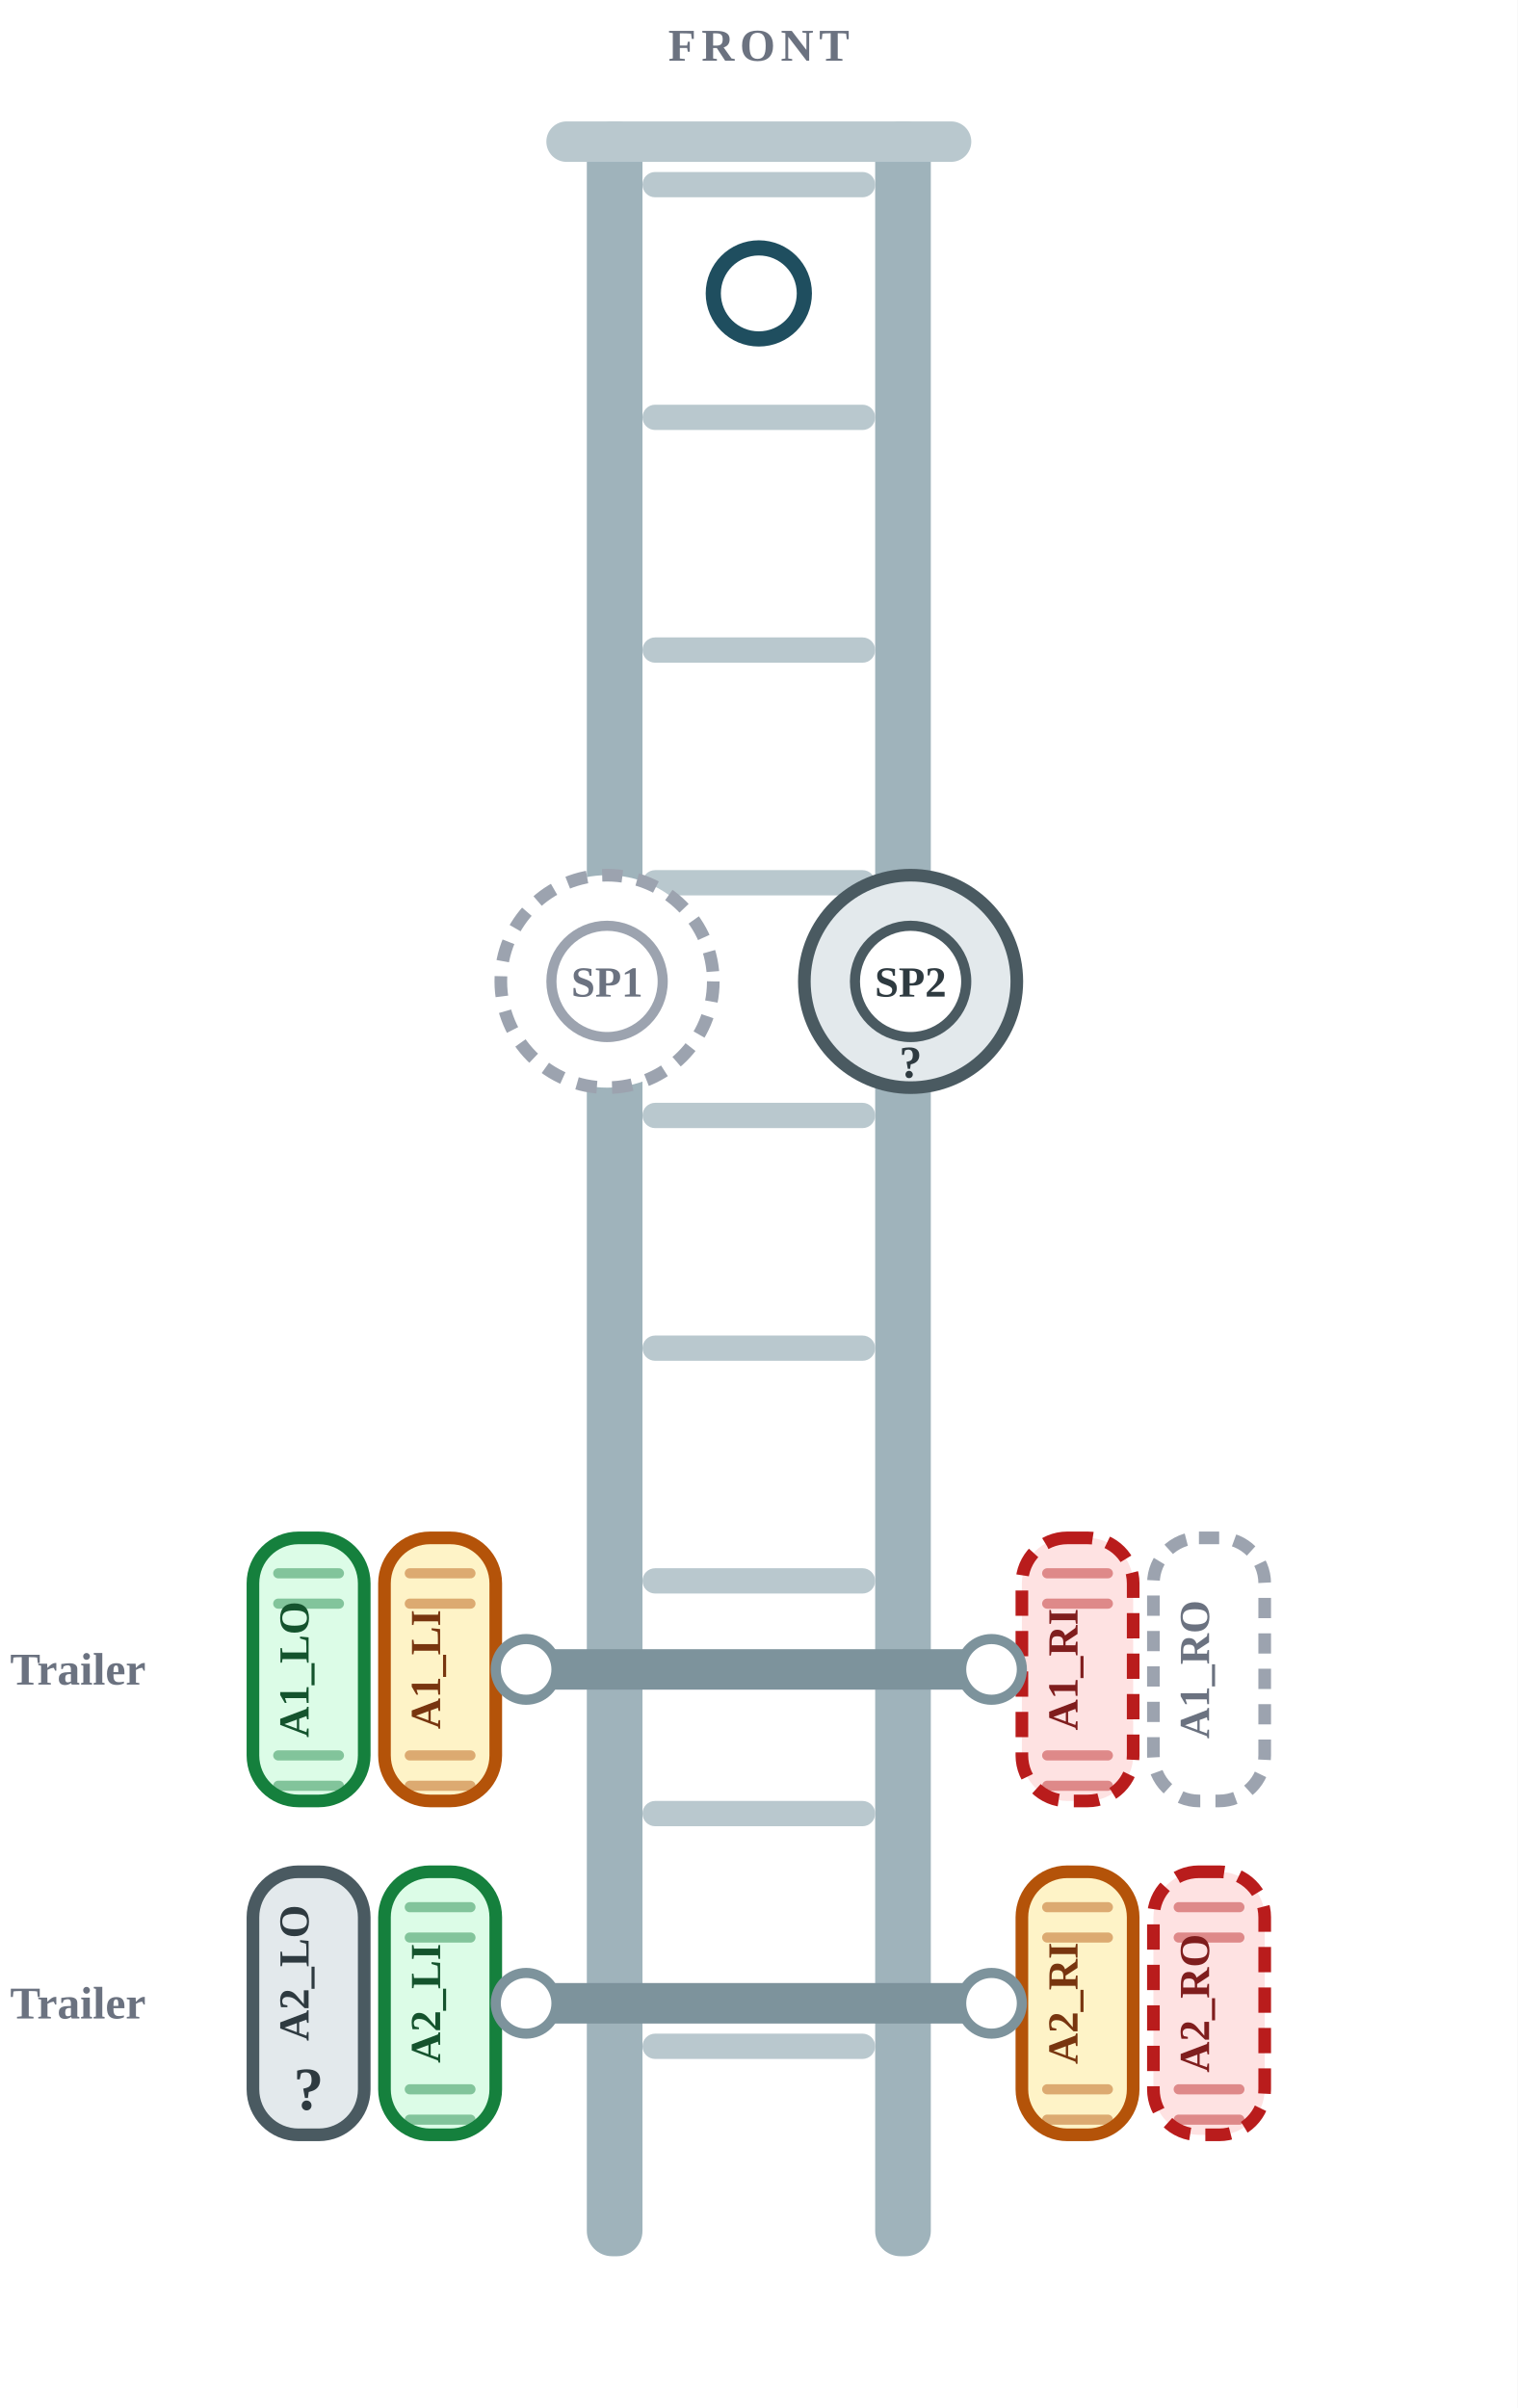
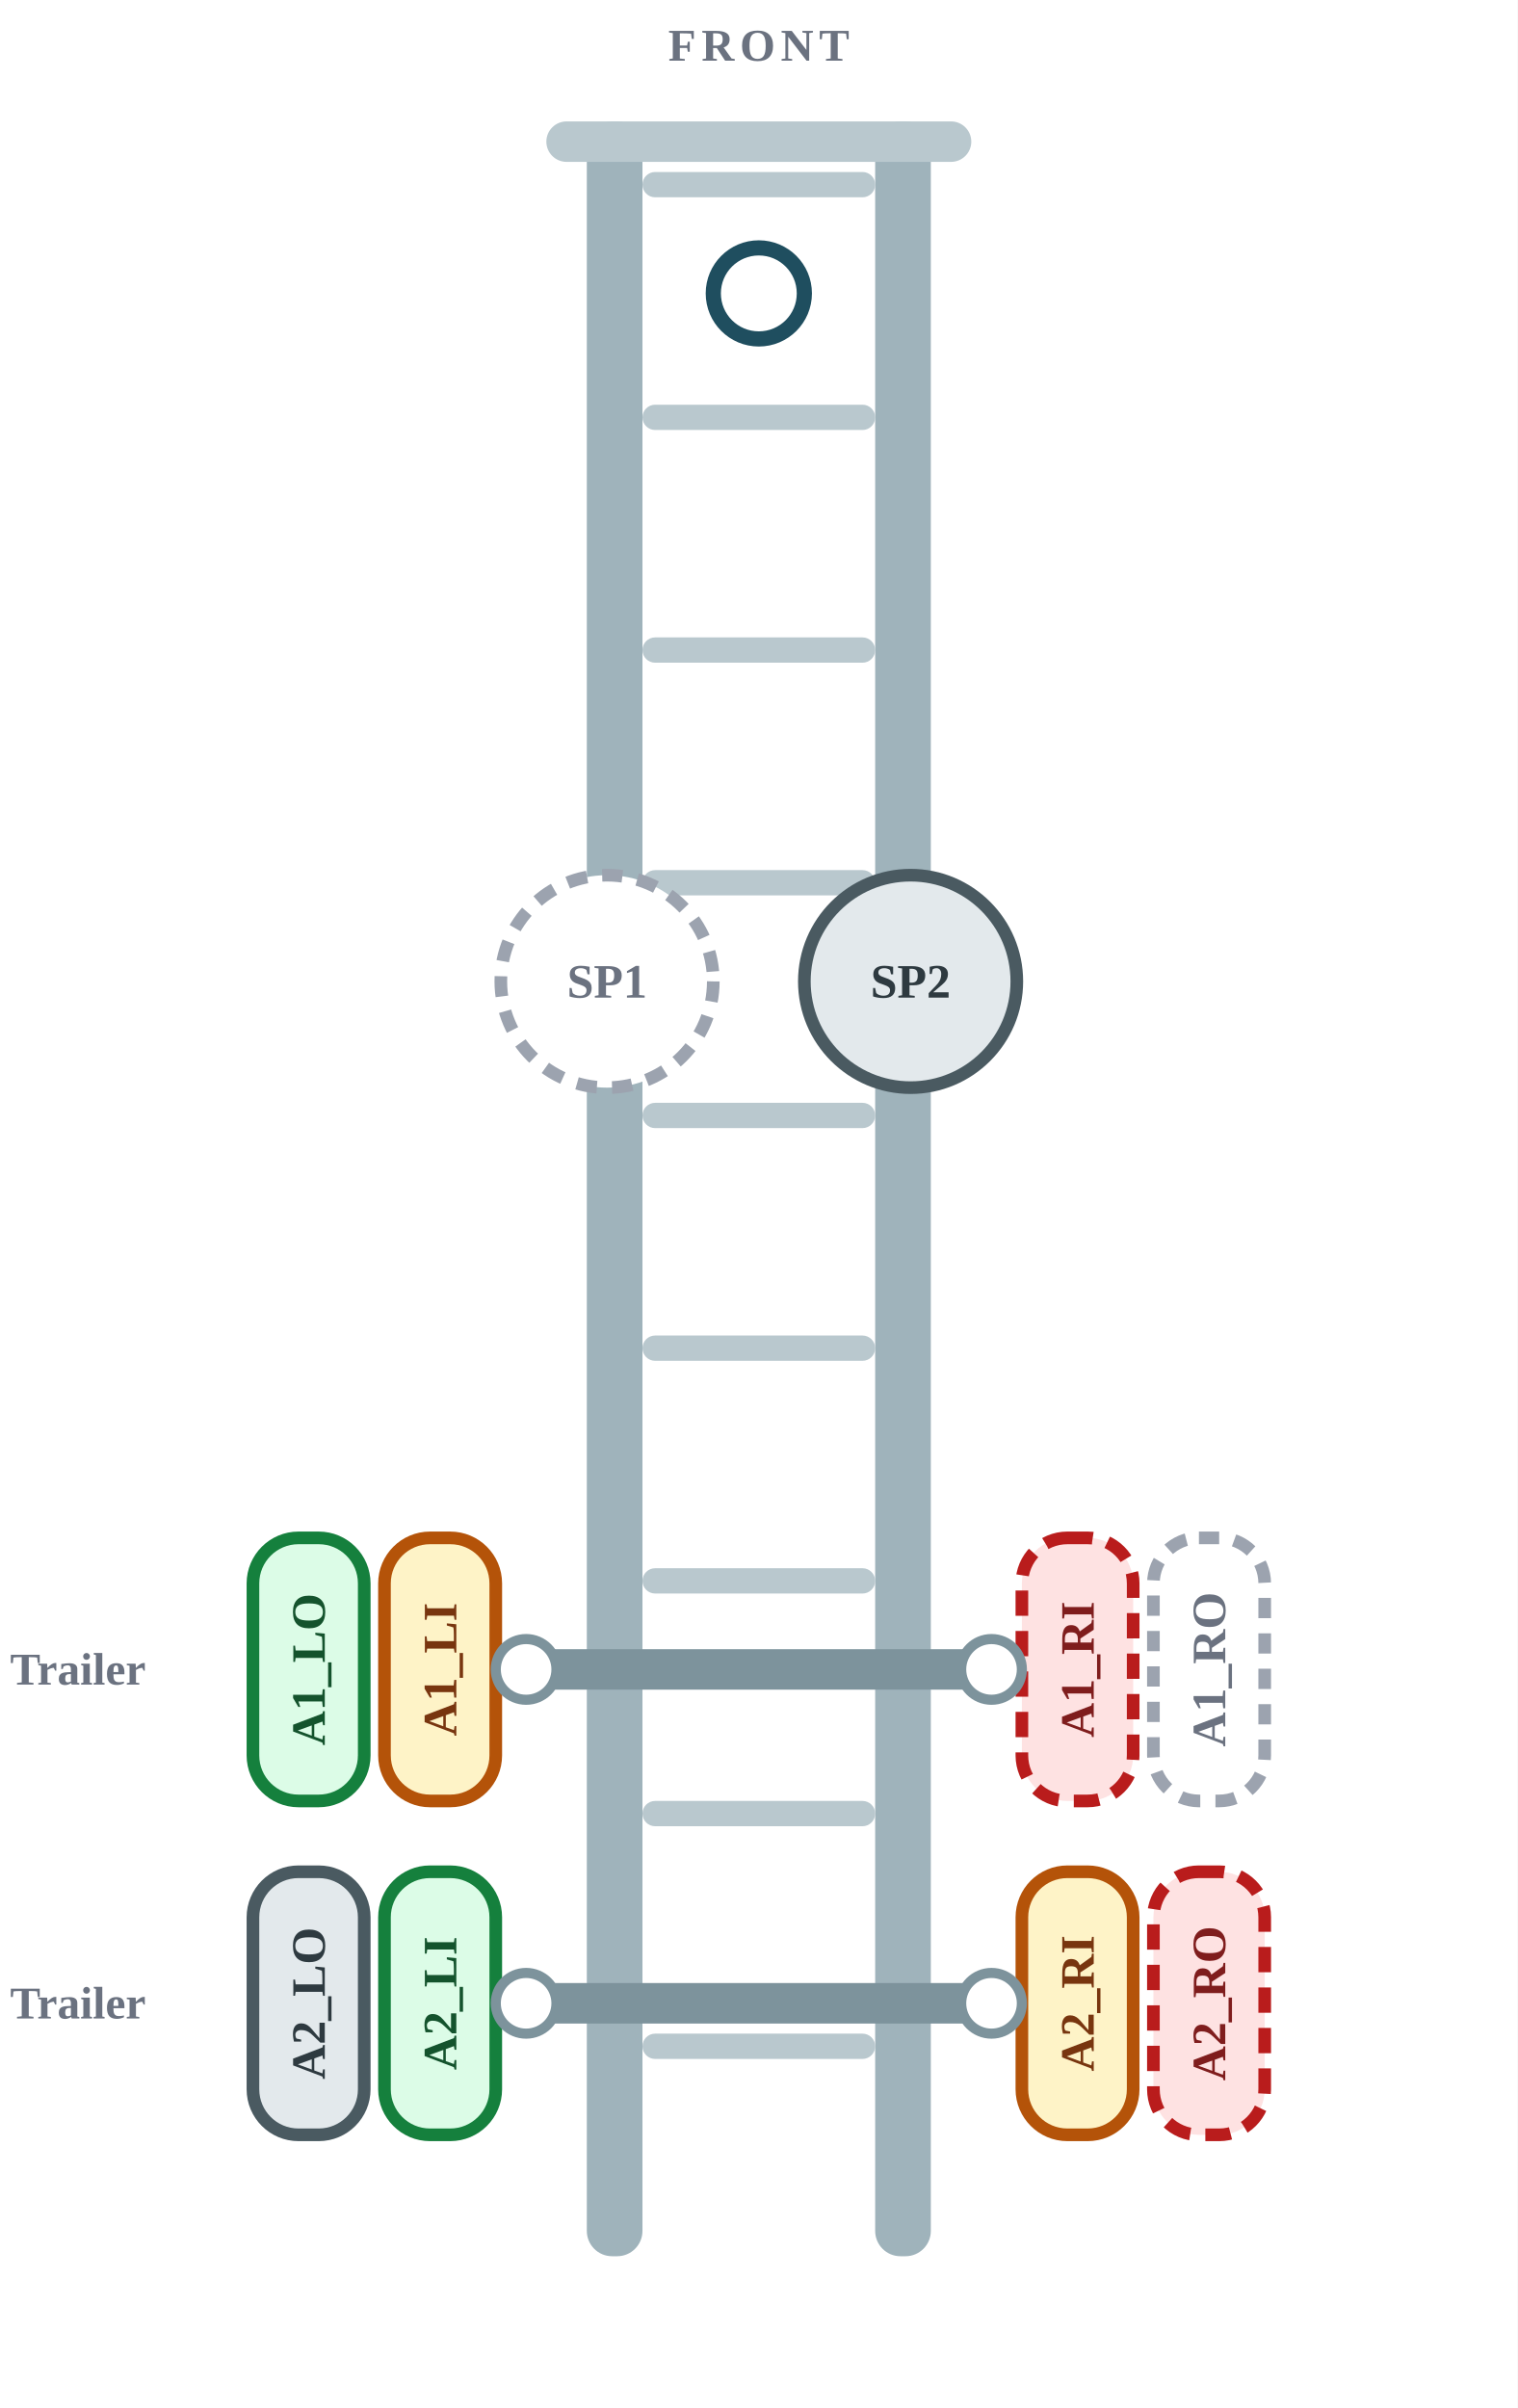
<svg xmlns="http://www.w3.org/2000/svg" class="chassis" viewBox="0 0 300 476" role="img" aria-label="Chassis map, 2 axles">
  <style>/* @bmi/chassis-map: the look of the map from the artboard kit (DEC-96), on the web's colour tokens. */
.chassis-map {
  display: grid;
  justify-items: center;
  gap: 10px;
}
svg.chassis {
  width: 100%;
  max-width: 300px;
  height: auto;
  overflow: visible;
  font-family: var(--font, system-ui, -apple-system, 'Segoe UI', sans-serif);
}
.chassis .m-front {
  font-size: 9px;
  font-weight: 700;
  fill: var(--text-subtle, #6b7280);
  text-anchor: middle;
  letter-spacing: 0.12em;
}
.chassis .m-rail {
  fill: #9fb3bb;
}
.chassis .m-cross {
  fill: #b9c8ce;
}
.chassis .m-bumper {
  fill: #8ea4ad;
}
.chassis .m-axle {
  fill: #7d939c;
}
.chassis .m-hubcap {
  fill: #fff;
  stroke: #7d939c;
  stroke-width: 2;
}
.chassis .m-pin {
  fill: #fff;
  stroke: var(--petrol, #1f4e5f);
  stroke-width: 3;
}
.chassis .m-fifth {
  fill: rgba(31, 78, 95, 0.08);
  stroke: var(--petrol, #1f4e5f);
  stroke-width: 2;
}
.chassis .m-fifth-slot {
  stroke: var(--petrol, #1f4e5f);
  stroke-width: 3;
  stroke-linecap: round;
}
.chassis .m-role {
  font-size: 9px;
  font-weight: 700;
  fill: var(--text-subtle, #6b7280);
}
.chassis .m-tyre rect,
- .chassis .m-tyre circle:not(.m-hub) {
+ .chassis .m-tyre circle {
  stroke-width: 2.5;
}
- .chassis .m-tread {
-   stroke-width: 2;
-   stroke-linecap: round;
-   opacity: 0.45;
- }
- .chassis .m-hub {
-   fill: #fff;
-   stroke-width: 2;
- }
.chassis .m-code {
-   font-size: 8.5px;
+   font-size: 9.5px;
+   dominant-baseline: central;
  font-weight: 800;
  text-anchor: middle;
}
- .chassis .m-miss {
-   font-size: 12px;
-   font-weight: 800;
-   fill: #2e3a40;
-   text-anchor: middle;
- }
- .chassis .m-miss-small {
-   font-size: 9px;
- }

- /* Statuses (REQ-PLC-008); each also has its text in the legend and the position's title. */
+ /* Statuses (REQ-PLC-008): only the colour, and a dashed outline for Act now and Empty (NFR-10); the guide and the title name them. */
.chassis .t-ok rect,
- .chassis .t-ok circle:not(.m-hub) {
+ .chassis .t-ok circle {
  fill: var(--success-bg, #dcfce7);
  stroke: var(--success, #15803d);
}
- .chassis .t-ok .m-tread,
- .chassis .t-ok .m-hub {
-   stroke: var(--success, #15803d);
- }
.chassis .t-ok .m-code {
  fill: var(--success-text, #14532d);
}
.chassis .t-due rect,
- .chassis .t-due circle:not(.m-hub) {
+ .chassis .t-due circle {
  fill: var(--warning-bg, #fef3c7);
  stroke: var(--warning, #b45309);
}
- .chassis .t-due .m-tread,
- .chassis .t-due .m-hub {
-   stroke: var(--warning, #b45309);
- }
.chassis .t-due .m-code {
  fill: var(--warning-text, #78350f);
}
.chassis .t-act rect,
- .chassis .t-act circle:not(.m-hub) {
+ .chassis .t-act circle {
  fill: var(--danger-bg, #fee2e2);
  stroke: var(--danger, #b91c1c);
  stroke-dasharray: 5 3;
}
- .chassis .t-act .m-tread,
- .chassis .t-act .m-hub {
-   stroke: var(--danger, #b91c1c);
- }
.chassis .t-act .m-code {
  fill: var(--danger-text, #7f1d1d);
}
.chassis .t-empty rect,
- .chassis .t-empty circle:not(.m-hub) {
+ .chassis .t-empty circle {
  fill: #fff;
  stroke: var(--border-strong, #9ca3af);
  stroke-dasharray: 4 3;
}
- .chassis .t-empty .m-tread {
-   display: none;
- }
- .chassis .t-empty .m-hub {
-   stroke: var(--border-strong, #9ca3af);
- }
.chassis .t-empty .m-code {
  fill: var(--text-subtle, #6b7280);
}
- /* DEC-119: Missing is grey with a solid dark outline and a "?". */
+ /* DEC-119: Missing is grey with a solid dark outline. */
.chassis .t-miss rect,
- .chassis .t-miss circle:not(.m-hub) {
+ .chassis .t-miss circle {
  fill: #e3e9ec;
  stroke: #4a5a61;
}
- .chassis .t-miss .m-tread {
-   display: none;
- }
- .chassis .t-miss .m-hub {
-   stroke: #4a5a61;
- }
.chassis .t-miss .m-code {
  fill: #2e3a40;
}
.chassis .t-sel rect,
- .chassis .t-sel circle:not(.m-hub) {
+ .chassis .t-sel circle {
  stroke: var(--brand-red, #ad2713);
  stroke-width: 3.5;
}
- .chassis .t-sel .m-tread {
-   stroke: var(--brand-red, #ad2713);
- }
.chassis .t-sel .m-code {
  fill: var(--brand-red, #ad2713);
}
.chassis .m-tyre[role='button'] {
  cursor: pointer;
}
.chassis .m-tyre[role='button']:hover rect,
- .chassis .m-tyre[role='button']:hover circle:not(.m-hub) {
+ .chassis .m-tyre[role='button']:hover circle {
  filter: brightness(0.96);
}
.chassis .m-tyre[role='button']:focus-visible {
  outline: 2px solid var(--petrol, #1f4e5f);
  outline-offset: 2px;
}

- /* The legend: every status with its text (NFR-10). */
- .chassis-legend {
-   display: flex;
-   flex-wrap: wrap;
-   justify-content: center;
+ /* DEC-119: the guide under the map: each tyre colour with its status and what it means. */
+ .chassis-guide {
+   display: grid;
  gap: 6px;
+   width: 100%;
+   max-width: 360px;
  margin: 0;
  padding: 0;
  list-style: none;
- }
- .chassis-legend-item {
-   padding: 3px 10px;
-   border: 1.5px solid;
-   border-radius: 999px;
  font-size: 12px;
-   font-weight: 600;
- }
- .chassis-legend-item.t-ok {
+ }
+ .chassis-guide li {
+   display: grid;
+   grid-template-columns: 22px 70px 1fr;
+   align-items: center;
+   gap: 8px;
+ }
+ .chassis-guide b {
+   font-weight: 700;
+ }
+ .chassis-guide li &gt; span:last-child {
+   color: var(--text-muted, #4b5563);
+ }
+ .chassis-swatch {
+   box-sizing: border-box;
+   width: 14px;
+   height: 22px;
+   border: 2px solid;
+   border-radius: 6px;
+ }
+ .chassis-swatch.t-ok {
  border-color: var(--success, #15803d);
  background: var(--success-bg, #dcfce7);
-   color: var(--success-text, #14532d);
- }
- .chassis-legend-item.t-due {
+ }
+ .chassis-swatch.t-due {
  border-color: var(--warning, #b45309);
  background: var(--warning-bg, #fef3c7);
-   color: var(--warning-text, #78350f);
- }
- .chassis-legend-item.t-act {
+ }
+ .chassis-swatch.t-act {
  border-color: var(--danger, #b91c1c);
  border-style: dashed;
  background: var(--danger-bg, #fee2e2);
-   color: var(--danger-text, #7f1d1d);
- }
- .chassis-legend-item.t-empty {
+ }
+ .chassis-swatch.t-empty {
  border-color: var(--border-strong, #9ca3af);
  border-style: dashed;
  background: #fff;
-   color: var(--text-subtle, #6b7280);
- }
- .chassis-legend-item.t-miss {
+ }
+ .chassis-swatch.t-miss {
  border-color: #4a5a61;
  background: #e3e9ec;
-   color: #2e3a40;
}
</style>
  <rect width="100%" height="100%" fill="#fff" />
  <text x="150" y="12" class="m-front">FRONT</text>
  <rect class="m-rail" x="116" y="24" width="11" height="422" rx="5" />
  <rect class="m-rail" x="173" y="24" width="11" height="422" rx="5" />
  <rect class="m-cross" x="127" y="34" width="46" height="5" rx="2.5" />
  <rect class="m-cross" x="127" y="80" width="46" height="5" rx="2.5" />
  <rect class="m-cross" x="127" y="126" width="46" height="5" rx="2.5" />
  <rect class="m-cross" x="127" y="172" width="46" height="5" rx="2.5" />
  <rect class="m-cross" x="127" y="218" width="46" height="5" rx="2.5" />
  <rect class="m-cross" x="127" y="264" width="46" height="5" rx="2.5" />
  <rect class="m-cross" x="127" y="310" width="46" height="5" rx="2.5" />
  <rect class="m-cross" x="127" y="356" width="46" height="5" rx="2.5" />
  <rect class="m-cross" x="127" y="402" width="46" height="5" rx="2.5" />
  <rect class="m-cross" x="108" y="24" width="84" height="8" rx="4" />
  <circle class="m-pin" cx="150" cy="58" r="9" />
  <g class="m-axle-group">
    <rect class="m-axle" x="94" y="326" width="112" height="8" rx="4" />
    <text x="2" y="333" class="m-role">Trailer</text>
  </g>
  <g class="m-axle-group">
    <rect class="m-axle" x="94" y="392" width="112" height="8" rx="4" />
    <text x="2" y="399" class="m-role">Trailer</text>
  </g>
  <g class="m-tyre t-ok" data-code="A1_LO">
    <rect x="50" y="304" width="22" height="52" rx="9" />
-     <path class="m-tread" d="M55 311 h12" />
-     <path class="m-tread" d="M55 317 h12" />
-     <path class="m-tread" d="M55 347 h12" />
-     <path class="m-tread" d="M55 353 h12" />
    <text x="61" y="330" class="m-code" transform="rotate(-90 61 330)">A1_LO</text>
  </g>
  <g class="m-tyre t-due" data-code="A1_LI">
    <rect x="76" y="304" width="22" height="52" rx="9" />
-     <path class="m-tread" d="M81 311 h12" />
-     <path class="m-tread" d="M81 317 h12" />
-     <path class="m-tread" d="M81 347 h12" />
-     <path class="m-tread" d="M81 353 h12" />
    <text x="87" y="330" class="m-code" transform="rotate(-90 87 330)">A1_LI</text>
  </g>
  <g class="m-tyre t-act" data-code="A1_RI">
    <rect x="202" y="304" width="22" height="52" rx="9" />
-     <path class="m-tread" d="M207 311 h12" />
-     <path class="m-tread" d="M207 317 h12" />
-     <path class="m-tread" d="M207 347 h12" />
-     <path class="m-tread" d="M207 353 h12" />
    <text x="213" y="330" class="m-code" transform="rotate(-90 213 330)">A1_RI</text>
  </g>
  <g class="m-tyre t-empty" data-code="A1_RO">
    <rect x="228" y="304" width="22" height="52" rx="9" />
-     <path class="m-tread" d="M233 311 h12" />
-     <path class="m-tread" d="M233 317 h12" />
-     <path class="m-tread" d="M233 347 h12" />
-     <path class="m-tread" d="M233 353 h12" />
    <text x="239" y="330" class="m-code" transform="rotate(-90 239 330)">A1_RO</text>
  </g>
  <g class="m-tyre t-miss" data-code="A2_LO">
    <rect x="50" y="370" width="22" height="52" rx="9" />
-     <path class="m-tread" d="M55 377 h12" />
-     <path class="m-tread" d="M55 383 h12" />
-     <path class="m-tread" d="M55 413 h12" />
-     <path class="m-tread" d="M55 419 h12" />
-     <text x="61" y="390" class="m-code" transform="rotate(-90 61 390)">A2_LO</text>
-     <text x="61" y="417" class="m-miss">?</text>
+     <text x="61" y="396" class="m-code" transform="rotate(-90 61 396)">A2_LO</text>
  </g>
  <g class="m-tyre t-ok" data-code="A2_LI">
    <rect x="76" y="370" width="22" height="52" rx="9" />
-     <path class="m-tread" d="M81 377 h12" />
-     <path class="m-tread" d="M81 383 h12" />
-     <path class="m-tread" d="M81 413 h12" />
-     <path class="m-tread" d="M81 419 h12" />
    <text x="87" y="396" class="m-code" transform="rotate(-90 87 396)">A2_LI</text>
  </g>
  <g class="m-tyre t-due" data-code="A2_RI">
    <rect x="202" y="370" width="22" height="52" rx="9" />
-     <path class="m-tread" d="M207 377 h12" />
-     <path class="m-tread" d="M207 383 h12" />
-     <path class="m-tread" d="M207 413 h12" />
-     <path class="m-tread" d="M207 419 h12" />
    <text x="213" y="396" class="m-code" transform="rotate(-90 213 396)">A2_RI</text>
  </g>
  <g class="m-tyre t-act" data-code="A2_RO">
    <rect x="228" y="370" width="22" height="52" rx="9" />
-     <path class="m-tread" d="M233 377 h12" />
-     <path class="m-tread" d="M233 383 h12" />
-     <path class="m-tread" d="M233 413 h12" />
-     <path class="m-tread" d="M233 419 h12" />
    <text x="239" y="396" class="m-code" transform="rotate(-90 239 396)">A2_RO</text>
  </g>
  <g class="m-tyre t-empty" data-code="SP1">
    <circle cx="120" cy="194" r="21" />
-     <circle class="m-hub" cx="120" cy="194" r="11" />
-     <text x="120" y="197" class="m-code">SP1</text>
+     <text x="120" y="194" class="m-code">SP1</text>
  </g>
  <g class="m-tyre t-miss" data-code="SP2">
    <circle cx="180" cy="194" r="21" />
-     <circle class="m-hub" cx="180" cy="194" r="11" />
-     <text x="180" y="197" class="m-code">SP2</text>
-     <text x="180" y="213" class="m-miss m-miss-small">?</text>
+     <text x="180" y="194" class="m-code">SP2</text>
  </g>
  <circle class="m-hubcap" cx="104" cy="330" r="6" />
  <circle class="m-hubcap" cx="196" cy="330" r="6" />
  <circle class="m-hubcap" cx="104" cy="396" r="6" />
  <circle class="m-hubcap" cx="196" cy="396" r="6" />
</svg>
